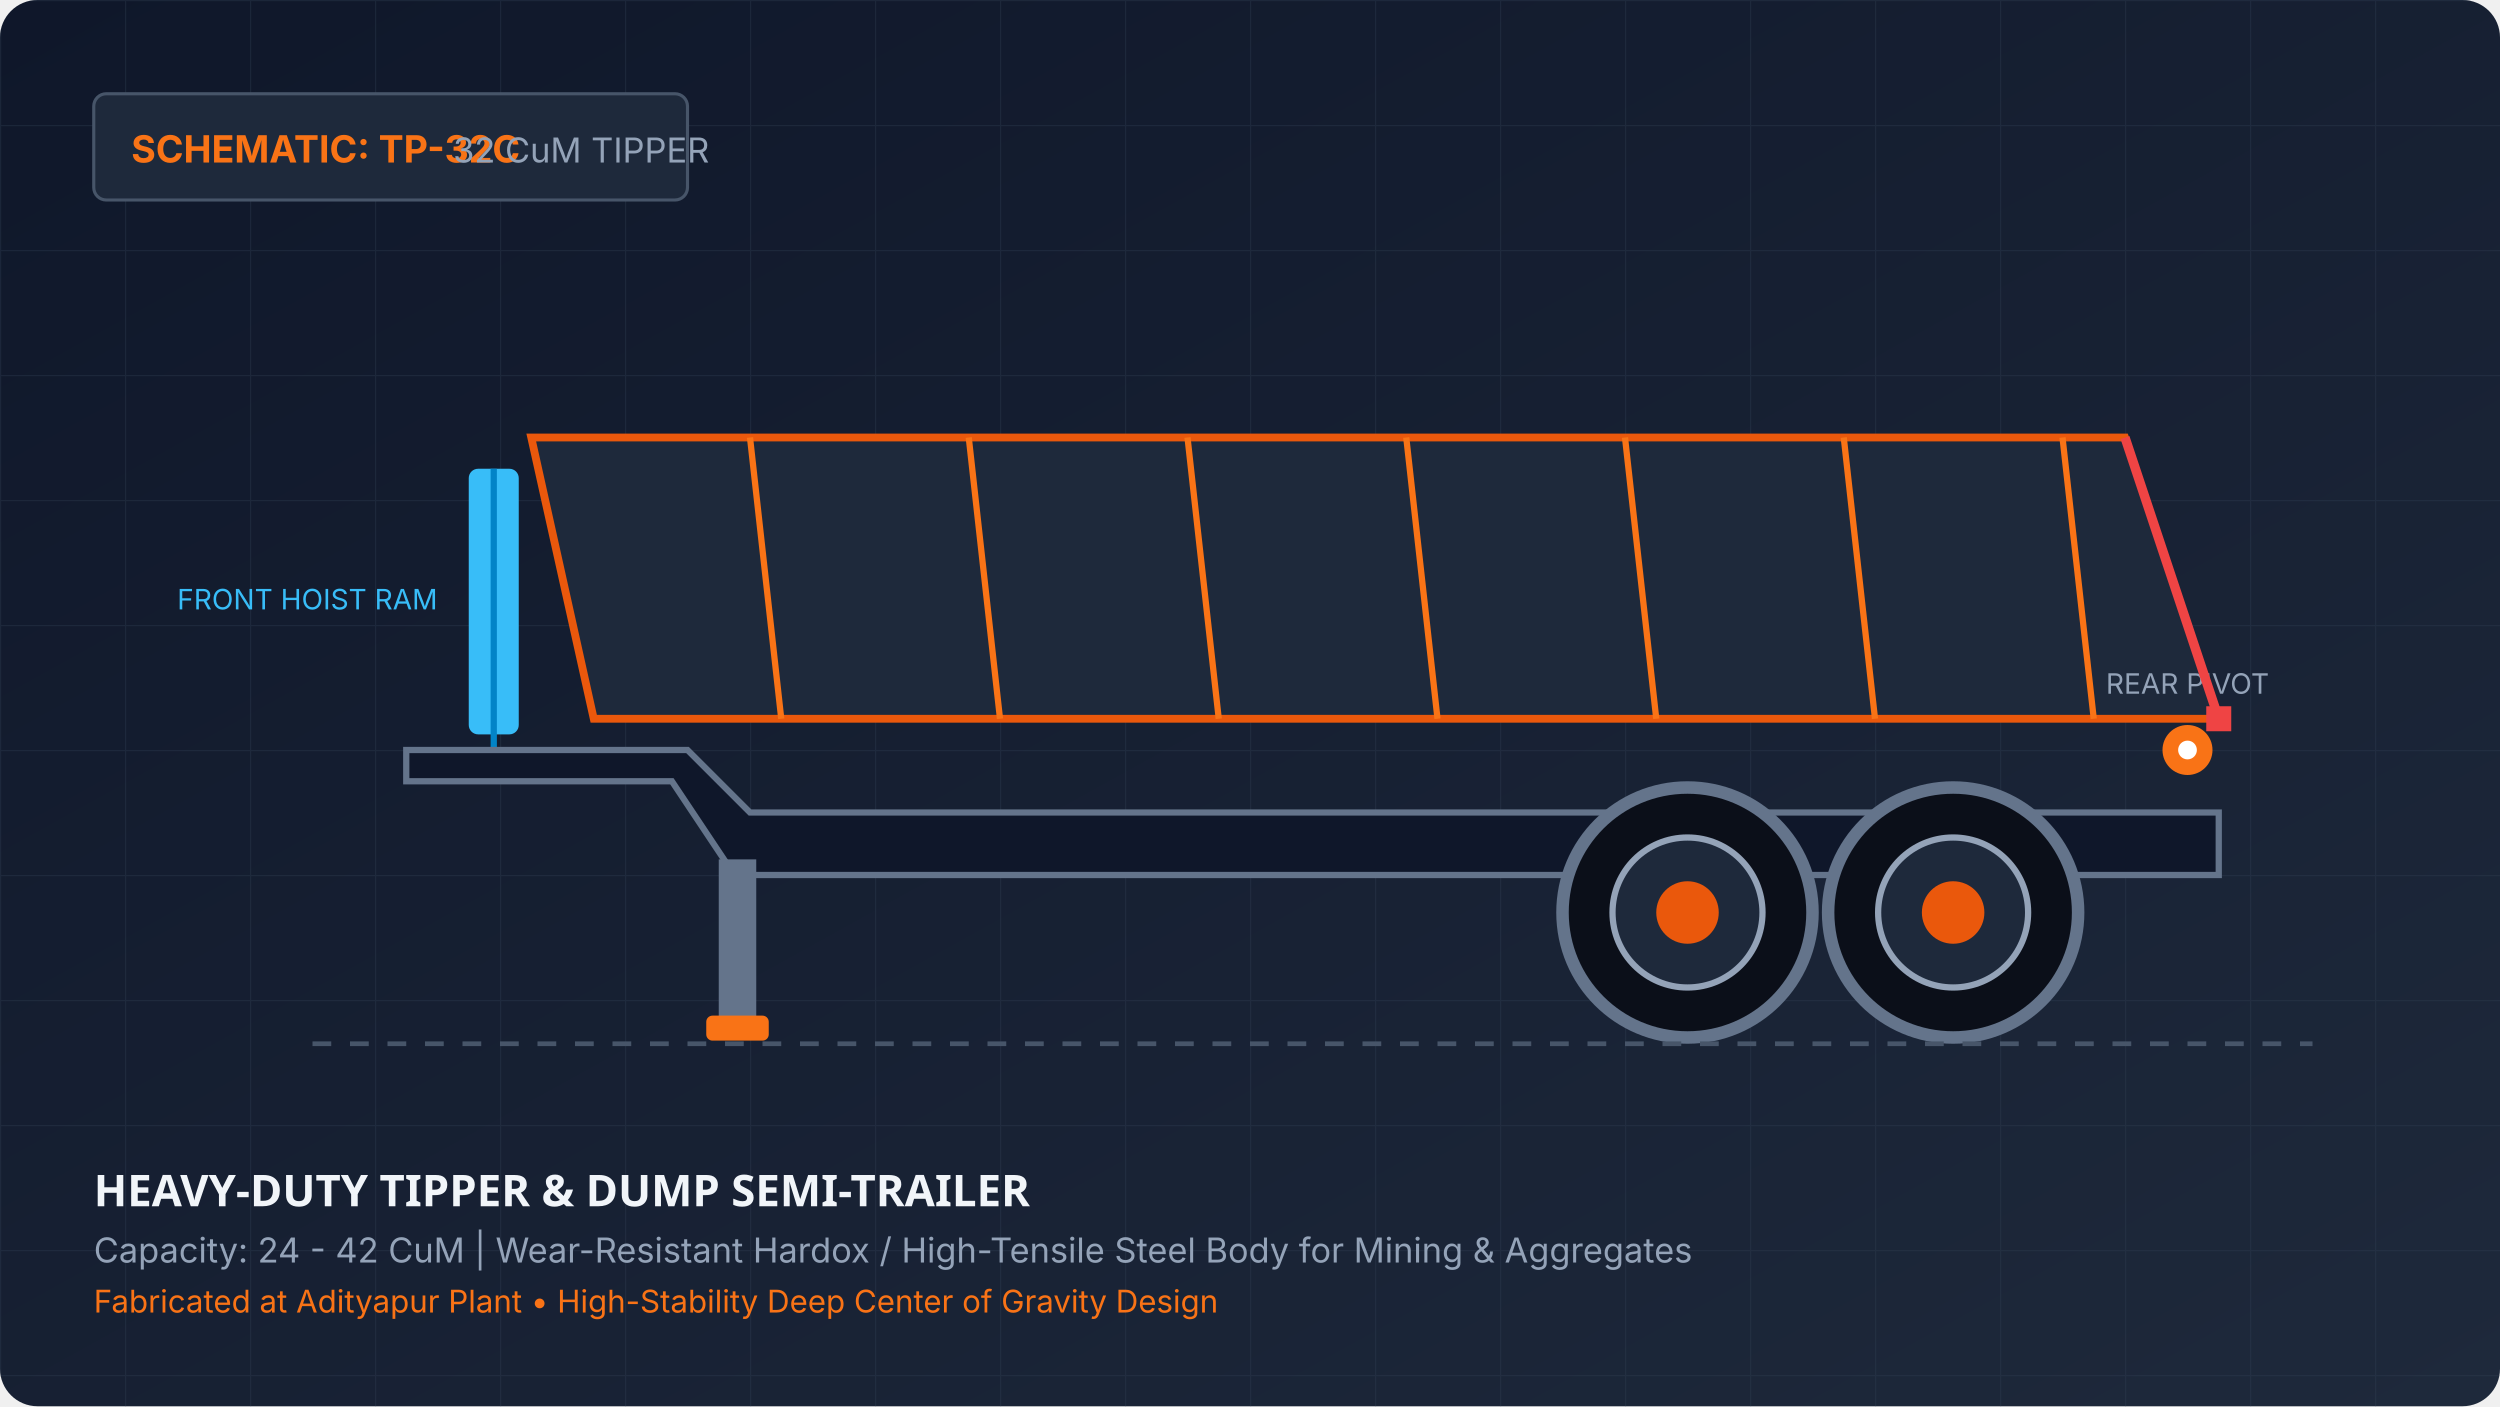
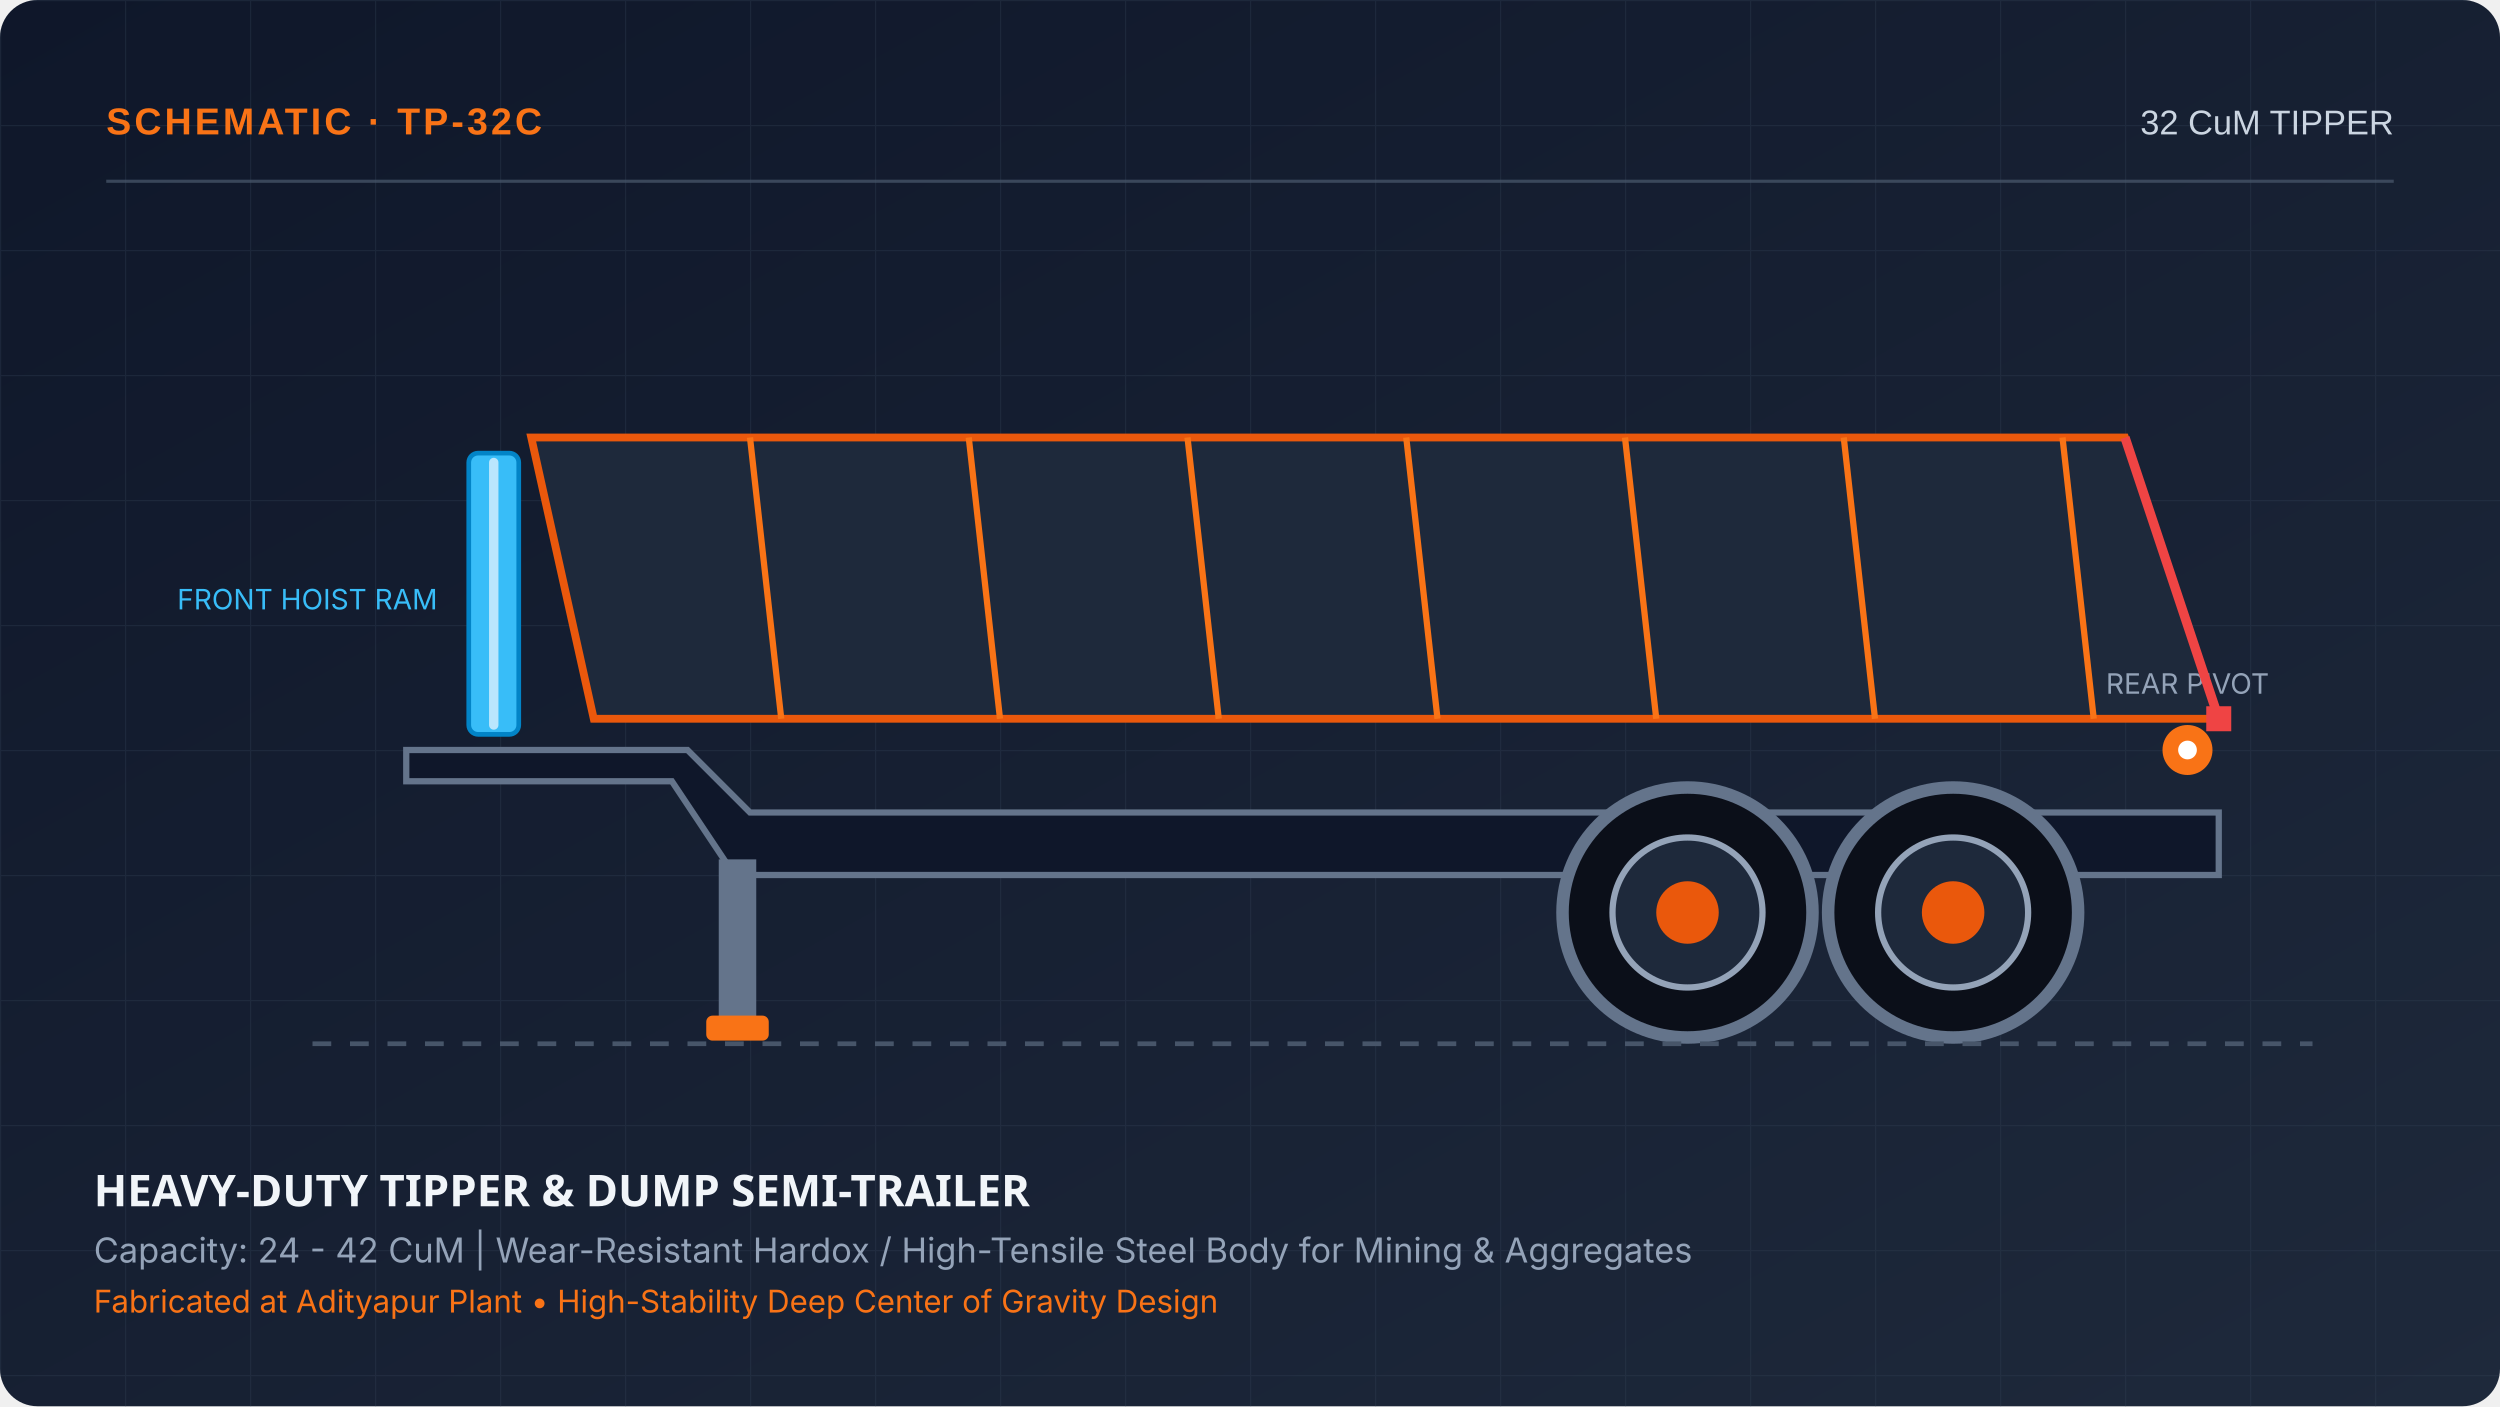
<svg xmlns="http://www.w3.org/2000/svg" viewBox="0 0 800 450" width="100%" height="100%">
  <defs>
    <linearGradient id="bgGrad3" x1="0%" y1="0%" x2="100%" y2="100%">
      <stop offset="0%" stop-color="#0F172A" />
      <stop offset="100%" stop-color="#1E293B" />
    </linearGradient>
    <pattern id="grid3" width="40" height="40" patternUnits="userSpaceOnUse">
      <path d="M 40 0 L 0 0 0 40" fill="none" stroke="#334155" stroke-width="0.75" stroke-opacity="0.35" />
    </pattern>
  </defs>
  <rect width="800" height="450" fill="url(#bgGrad3)" rx="12" />
  <rect width="800" height="450" fill="url(#grid3)" rx="12" />
-   <rect x="30" y="30" width="190" height="34" rx="4" fill="#1E293B" stroke="#475569" stroke-width="1" />
-   <text x="42" y="52" font-family="'Inter', monospace" font-size="12" fill="#F97316" font-weight="700">SCHEMATIC: TP-32C</text>
-   <text x="145" y="52" font-family="'Inter', monospace" font-size="11" fill="#94A3B8">32 CuM TIPPER</text>
+   <text x="34" y="43" font-family="Arial, Helvetica, sans-serif" font-size="12" fill="#F97316" font-weight="700" letter-spacing="1">SCHEMATIC · TP-32C</text>
+   <text x="766" y="43" font-family="Arial, Helvetica, sans-serif" font-size="11" fill="#CBD5E1" text-anchor="end">32 CuM TIPPER</text>
+   <path d="M34 58H766" stroke="#475569" stroke-width="1" opacity=".75" />
  <path d="M 170 140 L 680 140 L 710 230 L 190 230 Z" fill="#1E293B" stroke="#EA580C" stroke-width="2.5" />
  <line x1="240" y1="140" x2="250" y2="230" stroke="#F97316" stroke-width="2" />
  <line x1="310" y1="140" x2="320" y2="230" stroke="#F97316" stroke-width="2" />
  <line x1="380" y1="140" x2="390" y2="230" stroke="#F97316" stroke-width="2" />
  <line x1="450" y1="140" x2="460" y2="230" stroke="#F97316" stroke-width="2" />
  <line x1="520" y1="140" x2="530" y2="230" stroke="#F97316" stroke-width="2" />
  <line x1="590" y1="140" x2="600" y2="230" stroke="#F97316" stroke-width="2" />
  <line x1="660" y1="140" x2="670" y2="230" stroke="#F97316" stroke-width="2" />
-   <rect x="150" y="150" width="16" height="85" fill="#38BDF8" rx="3" />
-   <line x1="158" y1="150" x2="158" y2="245" stroke="#0284C7" stroke-width="2" />
+   <rect x="150" y="145" width="16" height="90" fill="#38BDF8" stroke="#0284C7" stroke-width="1.5" rx="3" />
+   <line x1="158" y1="148" x2="158" y2="232" stroke="#BAE6FD" stroke-width="3" stroke-linecap="round" />
  <text x="140" y="195" font-family="'Inter', sans-serif" font-size="9" fill="#38BDF8" text-anchor="end">FRONT HOIST RAM</text>
  <path d="M 130 240 L 220 240 L 240 260 L 710 260 L 710 280 L 235 280 L 215 250 L 130 250 Z" fill="#0F172A" stroke="#64748B" stroke-width="2" />
  <circle cx="700" cy="240" r="8" fill="#F97316" />
  <circle cx="700" cy="240" r="3" fill="#FFFFFF" />
  <text x="700" y="222" font-family="'Inter', sans-serif" font-size="9" fill="#94A3B8" text-anchor="middle">REAR PIVOT</text>
  <line x1="680" y1="140" x2="710" y2="230" stroke="#EF4444" stroke-width="3" />
  <rect x="706" y="226" width="8" height="8" fill="#EF4444" />
  <g transform="translate(540, 292)">
    <circle cx="0" cy="0" r="40" fill="#0B0F19" stroke="#64748B" stroke-width="4" />
    <circle cx="0" cy="0" r="24" fill="#1E293B" stroke="#94A3B8" stroke-width="2" />
    <circle cx="0" cy="0" r="10" fill="#EA580C" />
  </g>
  <g transform="translate(625, 292)">
    <circle cx="0" cy="0" r="40" fill="#0B0F19" stroke="#64748B" stroke-width="4" />
    <circle cx="0" cy="0" r="24" fill="#1E293B" stroke="#94A3B8" stroke-width="2" />
    <circle cx="0" cy="0" r="10" fill="#EA580C" />
  </g>
  <rect x="230" y="275" width="12" height="55" fill="#64748B" />
  <rect x="226" y="325" width="20" height="8" fill="#F97316" rx="2" />
  <line x1="100" y1="334" x2="740" y2="334" stroke="#475569" stroke-width="1.5" stroke-dasharray="6 6" />
  <g transform="translate(30, 370)">
    <text x="0" y="16" font-family="'Outfit', sans-serif" font-size="14" font-weight="700" fill="#F1F5F9">HEAVY-DUTY TIPPER &amp; DUMP SEMI-TRAILER</text>
    <text x="0" y="34" font-family="'Inter', sans-serif" font-size="11" fill="#94A3B8">Capacity: 24 - 42 CuM | Wear-Resistant Hardox / High-Tensile Steel Body for Mining &amp; Aggregates</text>
    <text x="0" y="50" font-family="'Inter', sans-serif" font-size="10" fill="#F97316">Fabricated at Adityapur Plant • High-Stability Deep Center of Gravity Design</text>
  </g>
</svg>
